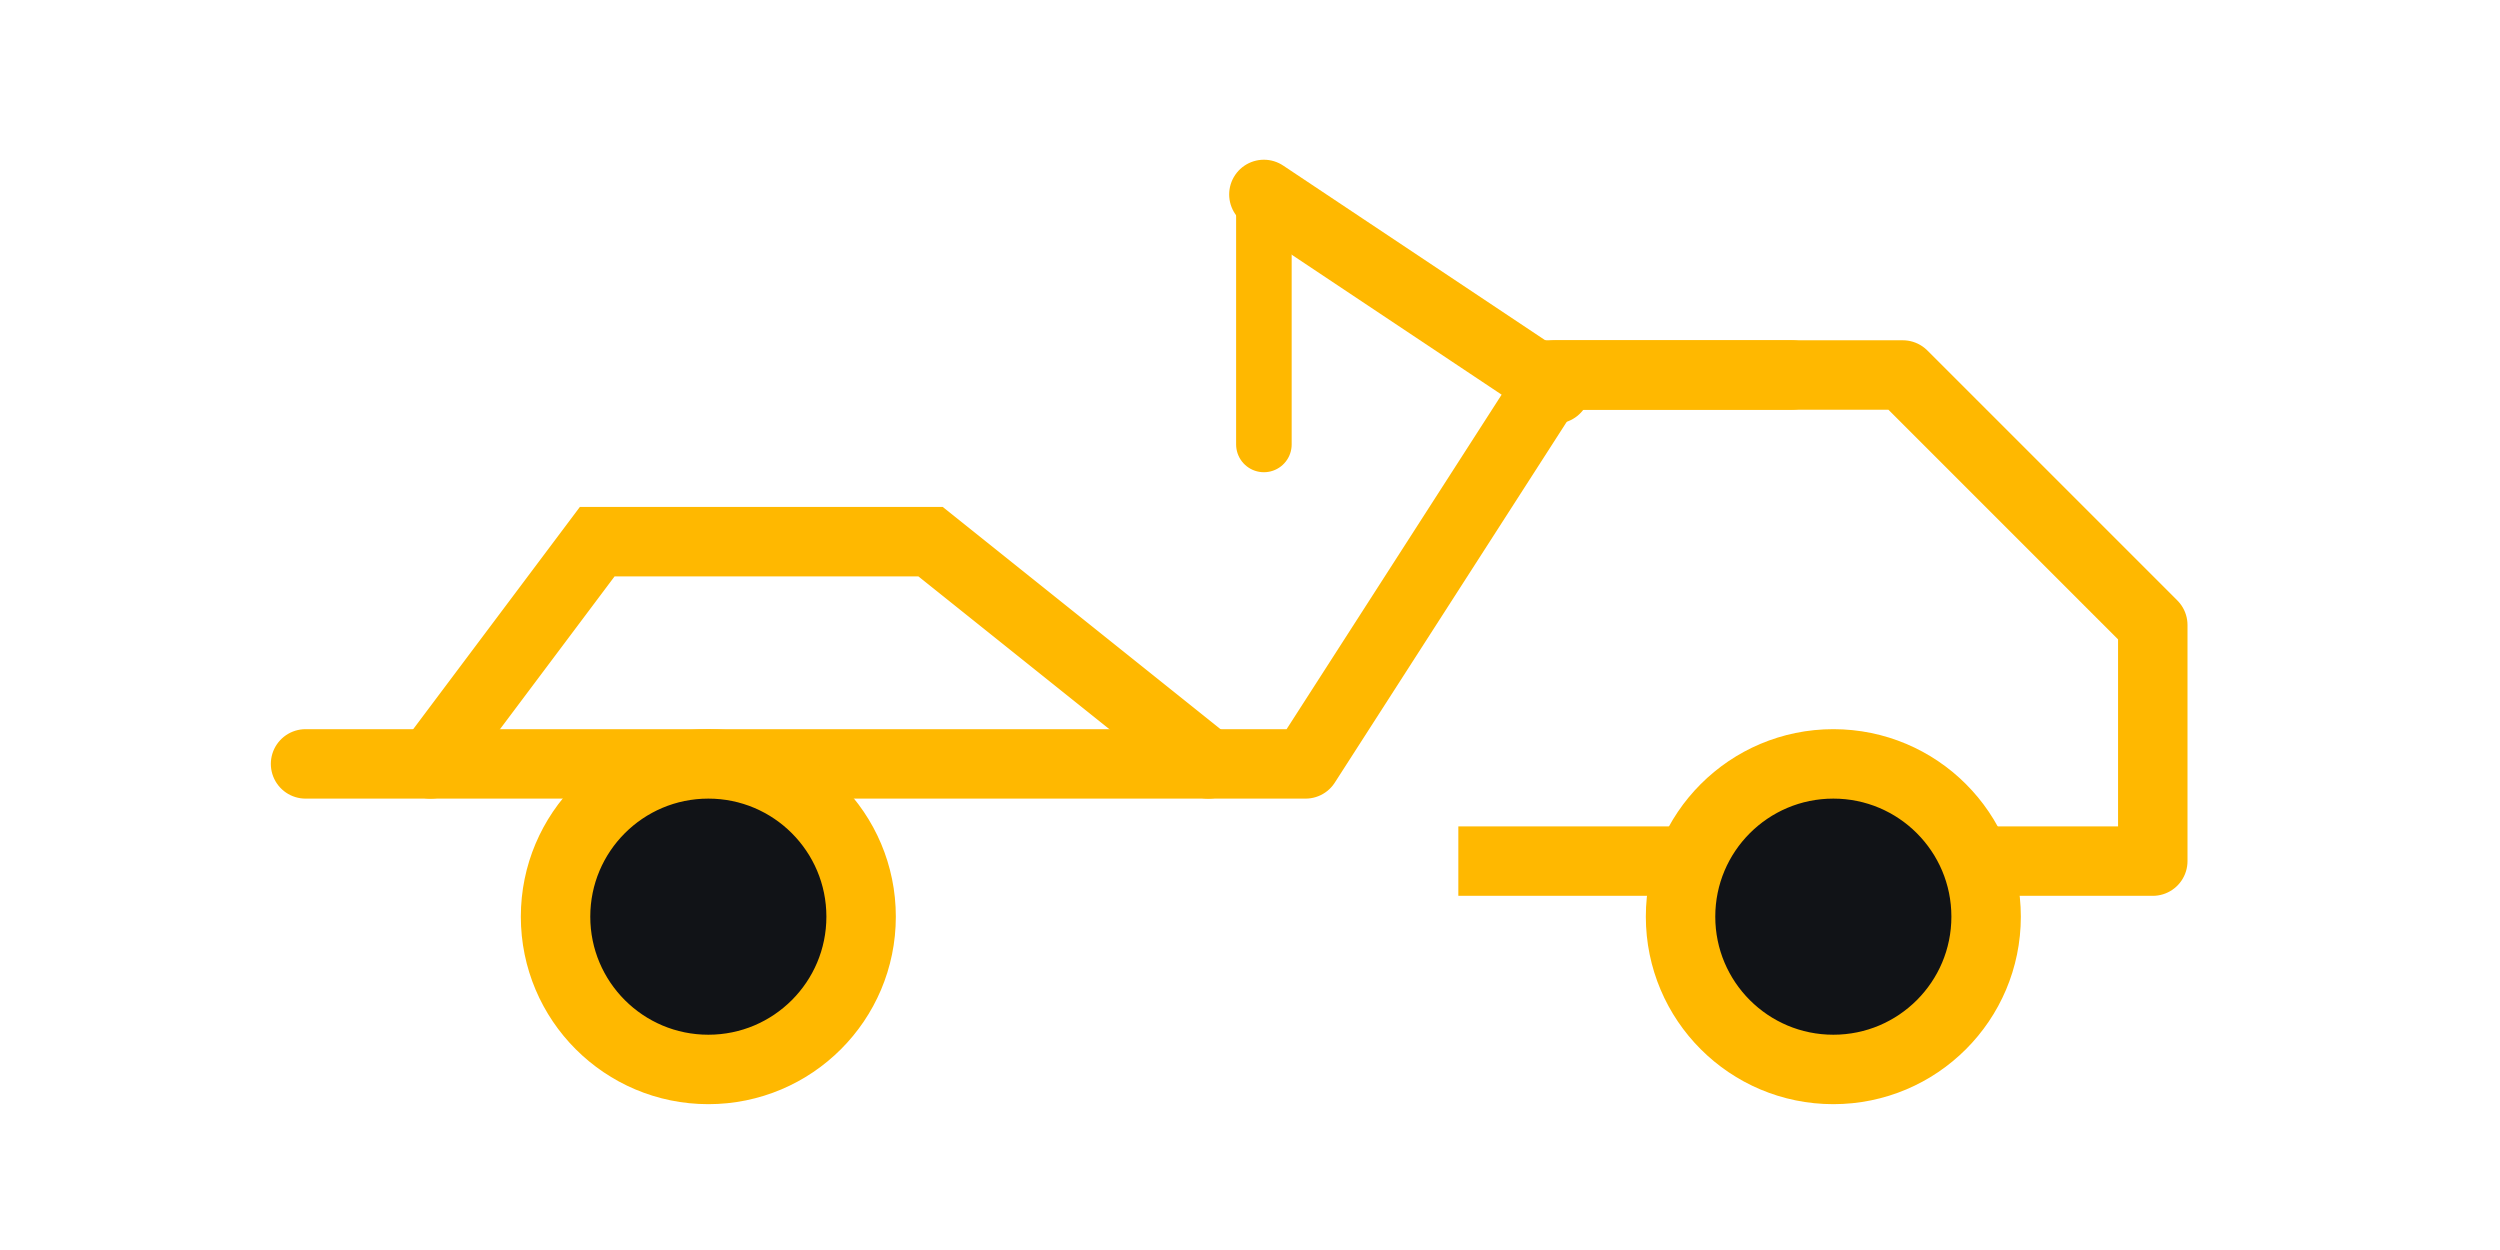
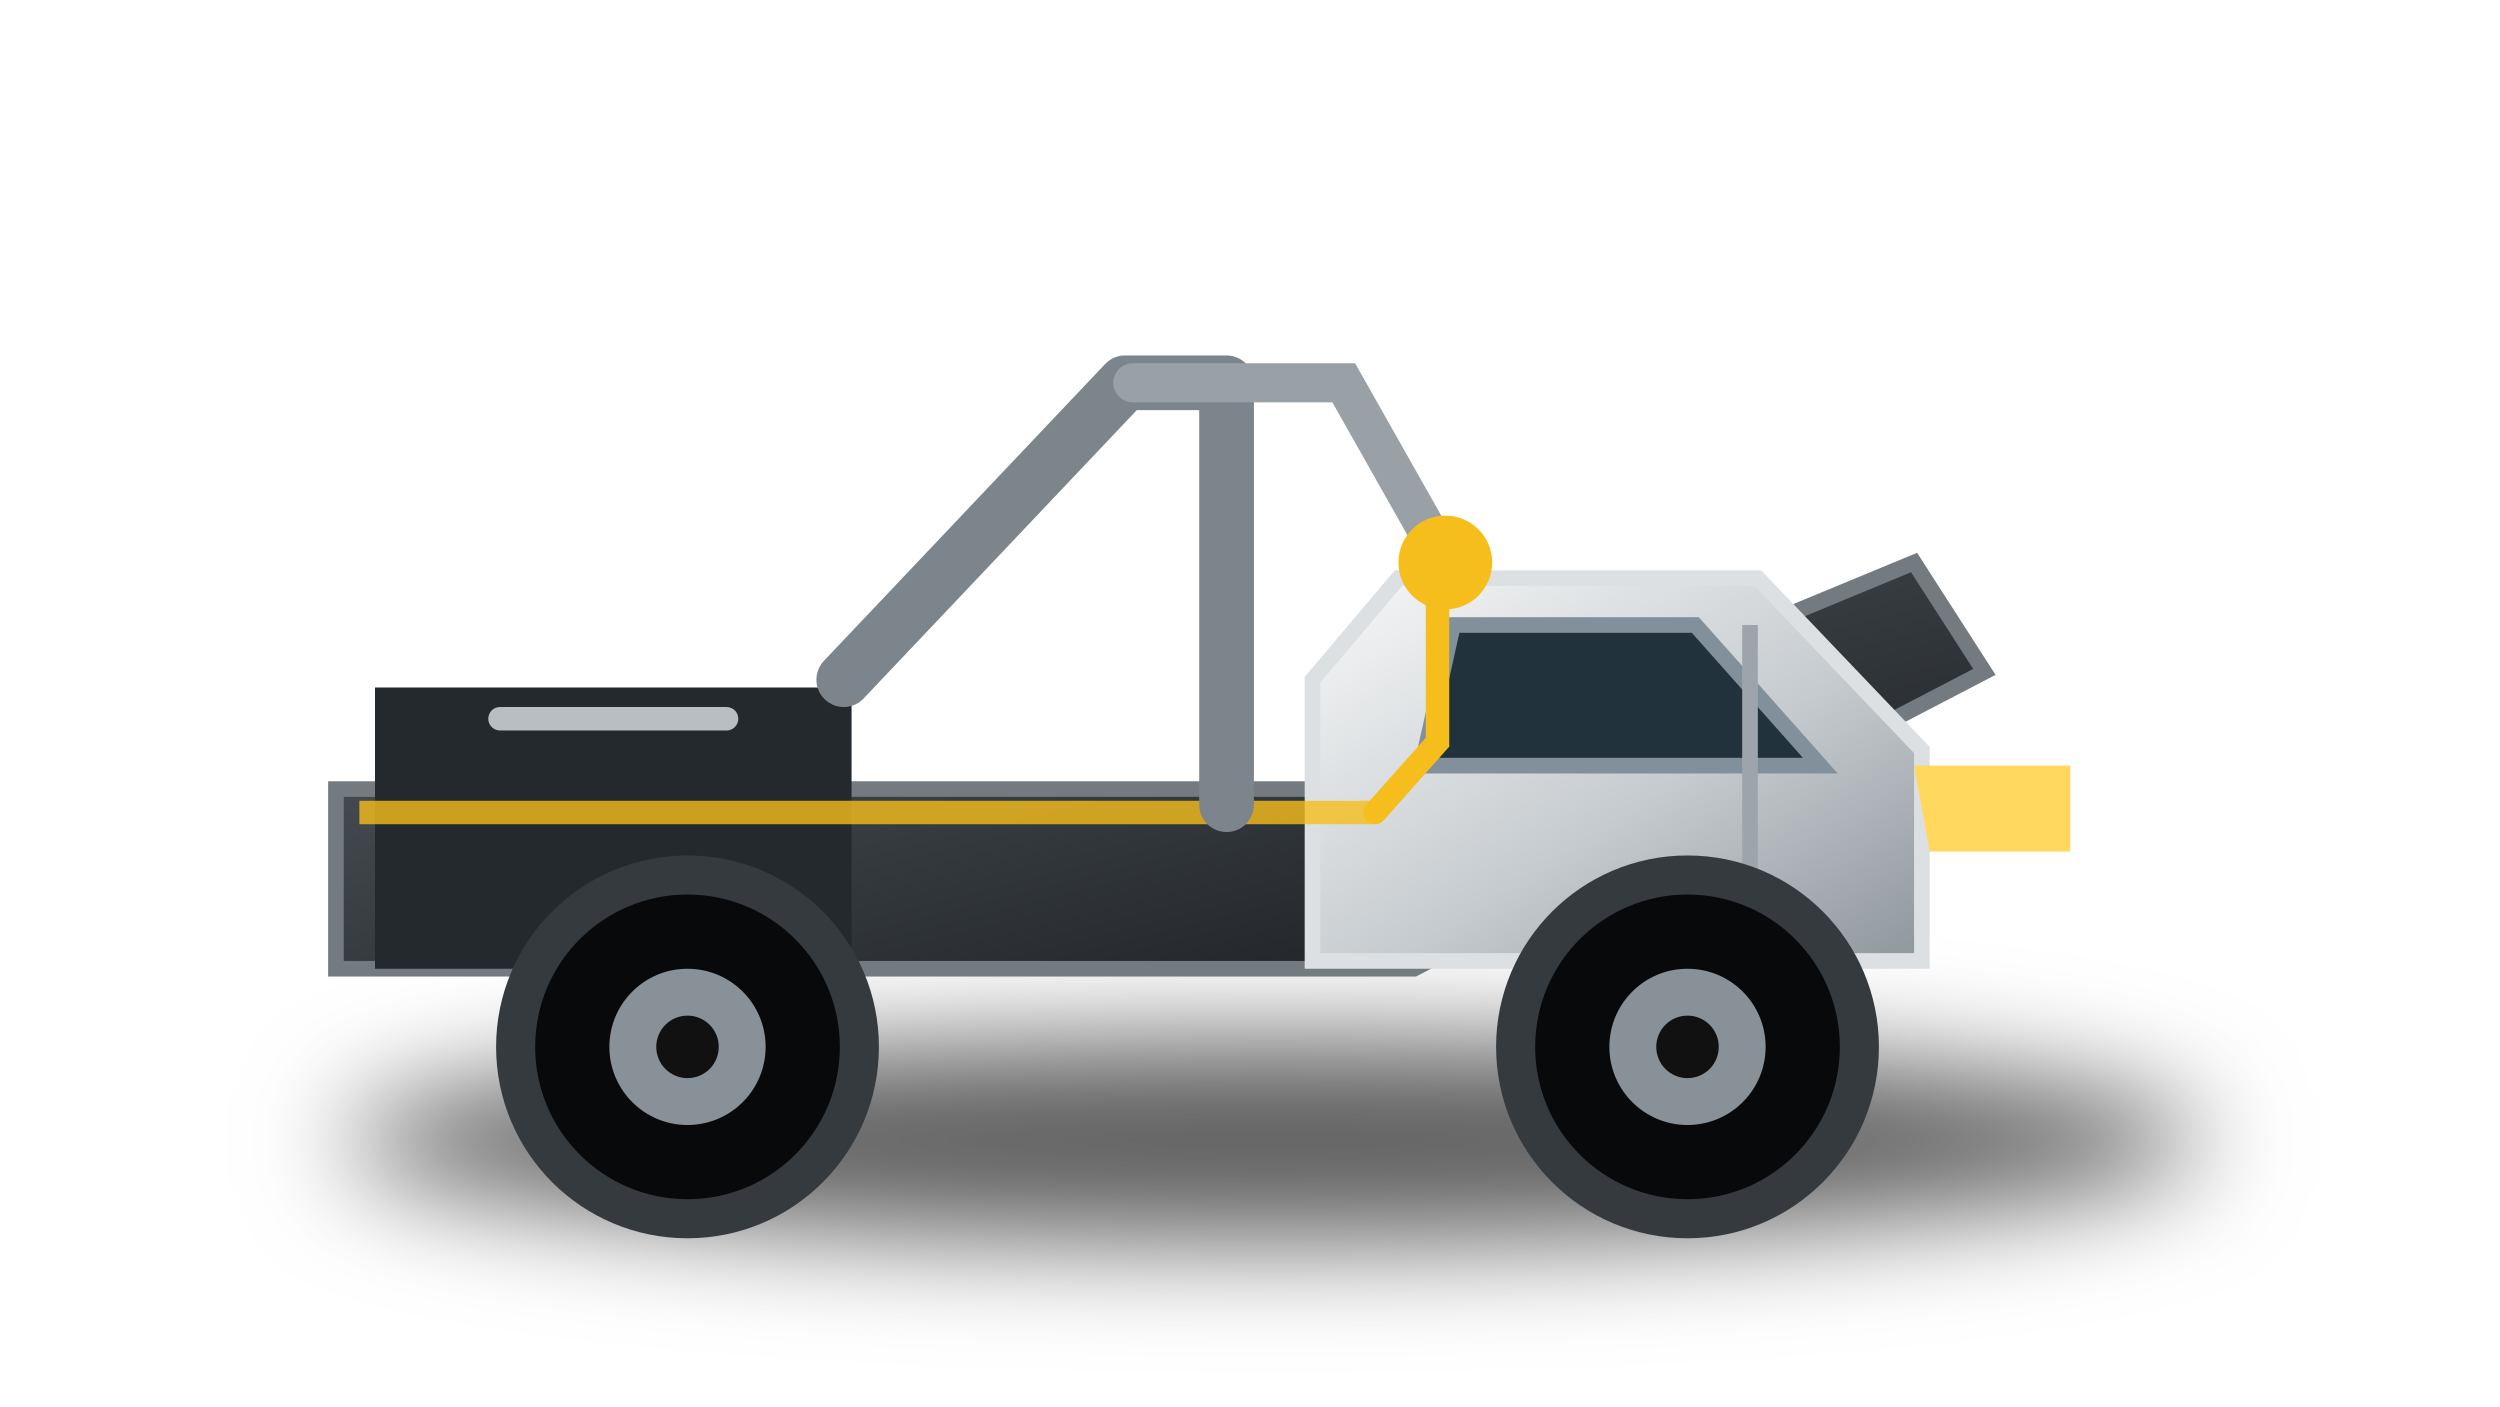
- <svg xmlns="http://www.w3.org/2000/svg" viewBox="0 0 180 90" fill="none">
-   <path d="M22 55h72l18-28h17" stroke="#FFB800" stroke-width="5" stroke-linecap="round" stroke-linejoin="round" />
-   <path d="M109 27h28l18 18v17h-50" stroke="#FFB800" stroke-width="5" stroke-linejoin="round" />
-   <circle cx="51" cy="66" r="11" fill="#111317" stroke="#FFB800" stroke-width="5" />
-   <circle cx="132" cy="66" r="11" fill="#111317" stroke="#FFB800" stroke-width="5" />
-   <path d="M87 55 67 39H43l-12 16M112 28 91 14" stroke="#FFB800" stroke-width="5" stroke-linecap="round" />
-   <path d="M91 14v18" stroke="#FFB800" stroke-width="4" stroke-linecap="round" />
+ <svg xmlns="http://www.w3.org/2000/svg" viewBox="0 0 320 180" role="img" aria-label="Guincho">
+   <defs>
+     <linearGradient id="cab" x1="0" y1="0" x2="1" y2="1">
+       <stop stop-color="#f7f8f8" />
+       <stop offset=".55" stop-color="#c7ccd0" />
+       <stop offset="1" stop-color="#8f969c" />
+     </linearGradient>
+     <linearGradient id="bed" x1="0" y1="0" x2="1" y2="1">
+       <stop stop-color="#555c62" />
+       <stop offset="1" stop-color="#171a1d" />
+     </linearGradient>
+     <linearGradient id="gold" x1="0" y1="0" x2="1" y2="0">
+       <stop stop-color="#ffdb65" />
+       <stop offset="1" stop-color="#efa500" />
+     </linearGradient>
+     <filter id="shadow" x="-30%" y="-50%" width="160%" height="220%">
+       <feGaussianBlur stdDeviation="7" />
+     </filter>
+   </defs>
+   <ellipse cx="163" cy="146" rx="119" ry="13" fill="#000" opacity=".62" filter="url(#shadow)" />
+   <path d="M43 101h132l70-29 9 14-73 38H43v-23Z" fill="url(#bed)" stroke="#737a80" stroke-width="2" />
+   <path d="M48 88h61v36H48z" fill="#24292d" />
+   <path d="M179 74h46l21 22v27h-78V87l11-13Z" fill="url(#cab)" stroke="#dce0e2" stroke-width="2" />
+   <path d="M186 80h31l16 18h-51l4-18Z" fill="#22323c" stroke="#81909a" stroke-width="2" />
+   <path d="M224 80v37" stroke="#9da5aa" stroke-width="2" />
+   <path d="M169 105h78" stroke="url(#gold)" stroke-width="4" />
+   <path d="M46 104h130" stroke="#f6be1c" stroke-width="3" opacity=".8" />
+   <path d="M108 87l36-38h13v54" fill="none" stroke="#7c858b" stroke-width="7" stroke-linecap="round" stroke-linejoin="round" />
+   <path d="M145 49h27l13 23" fill="none" stroke="#9aa1a6" stroke-width="5" stroke-linecap="round" />
+   <circle cx="185" cy="72" r="6" fill="#f6be1c" />
+   <path d="M184 77v18l-8 9" fill="none" stroke="#f6be1c" stroke-width="3" stroke-linecap="round" />
+   <path d="M245 98h20v11h-18" fill="#ffd85d" />
+   <g>
+     <circle cx="88" cy="134" r="22" fill="#08090a" stroke="#353a3f" stroke-width="5" />
+     <circle cx="88" cy="134" r="10" fill="#899198" />
+     <circle cx="88" cy="134" r="4" fill="#111" />
+     <circle cx="216" cy="134" r="22" fill="#08090a" stroke="#353a3f" stroke-width="5" />
+     <circle cx="216" cy="134" r="10" fill="#899198" />
+     <circle cx="216" cy="134" r="4" fill="#111" />
+   </g>
+   <path d="M64 92h29" stroke="#b8bec2" stroke-width="3" stroke-linecap="round" />
</svg>
